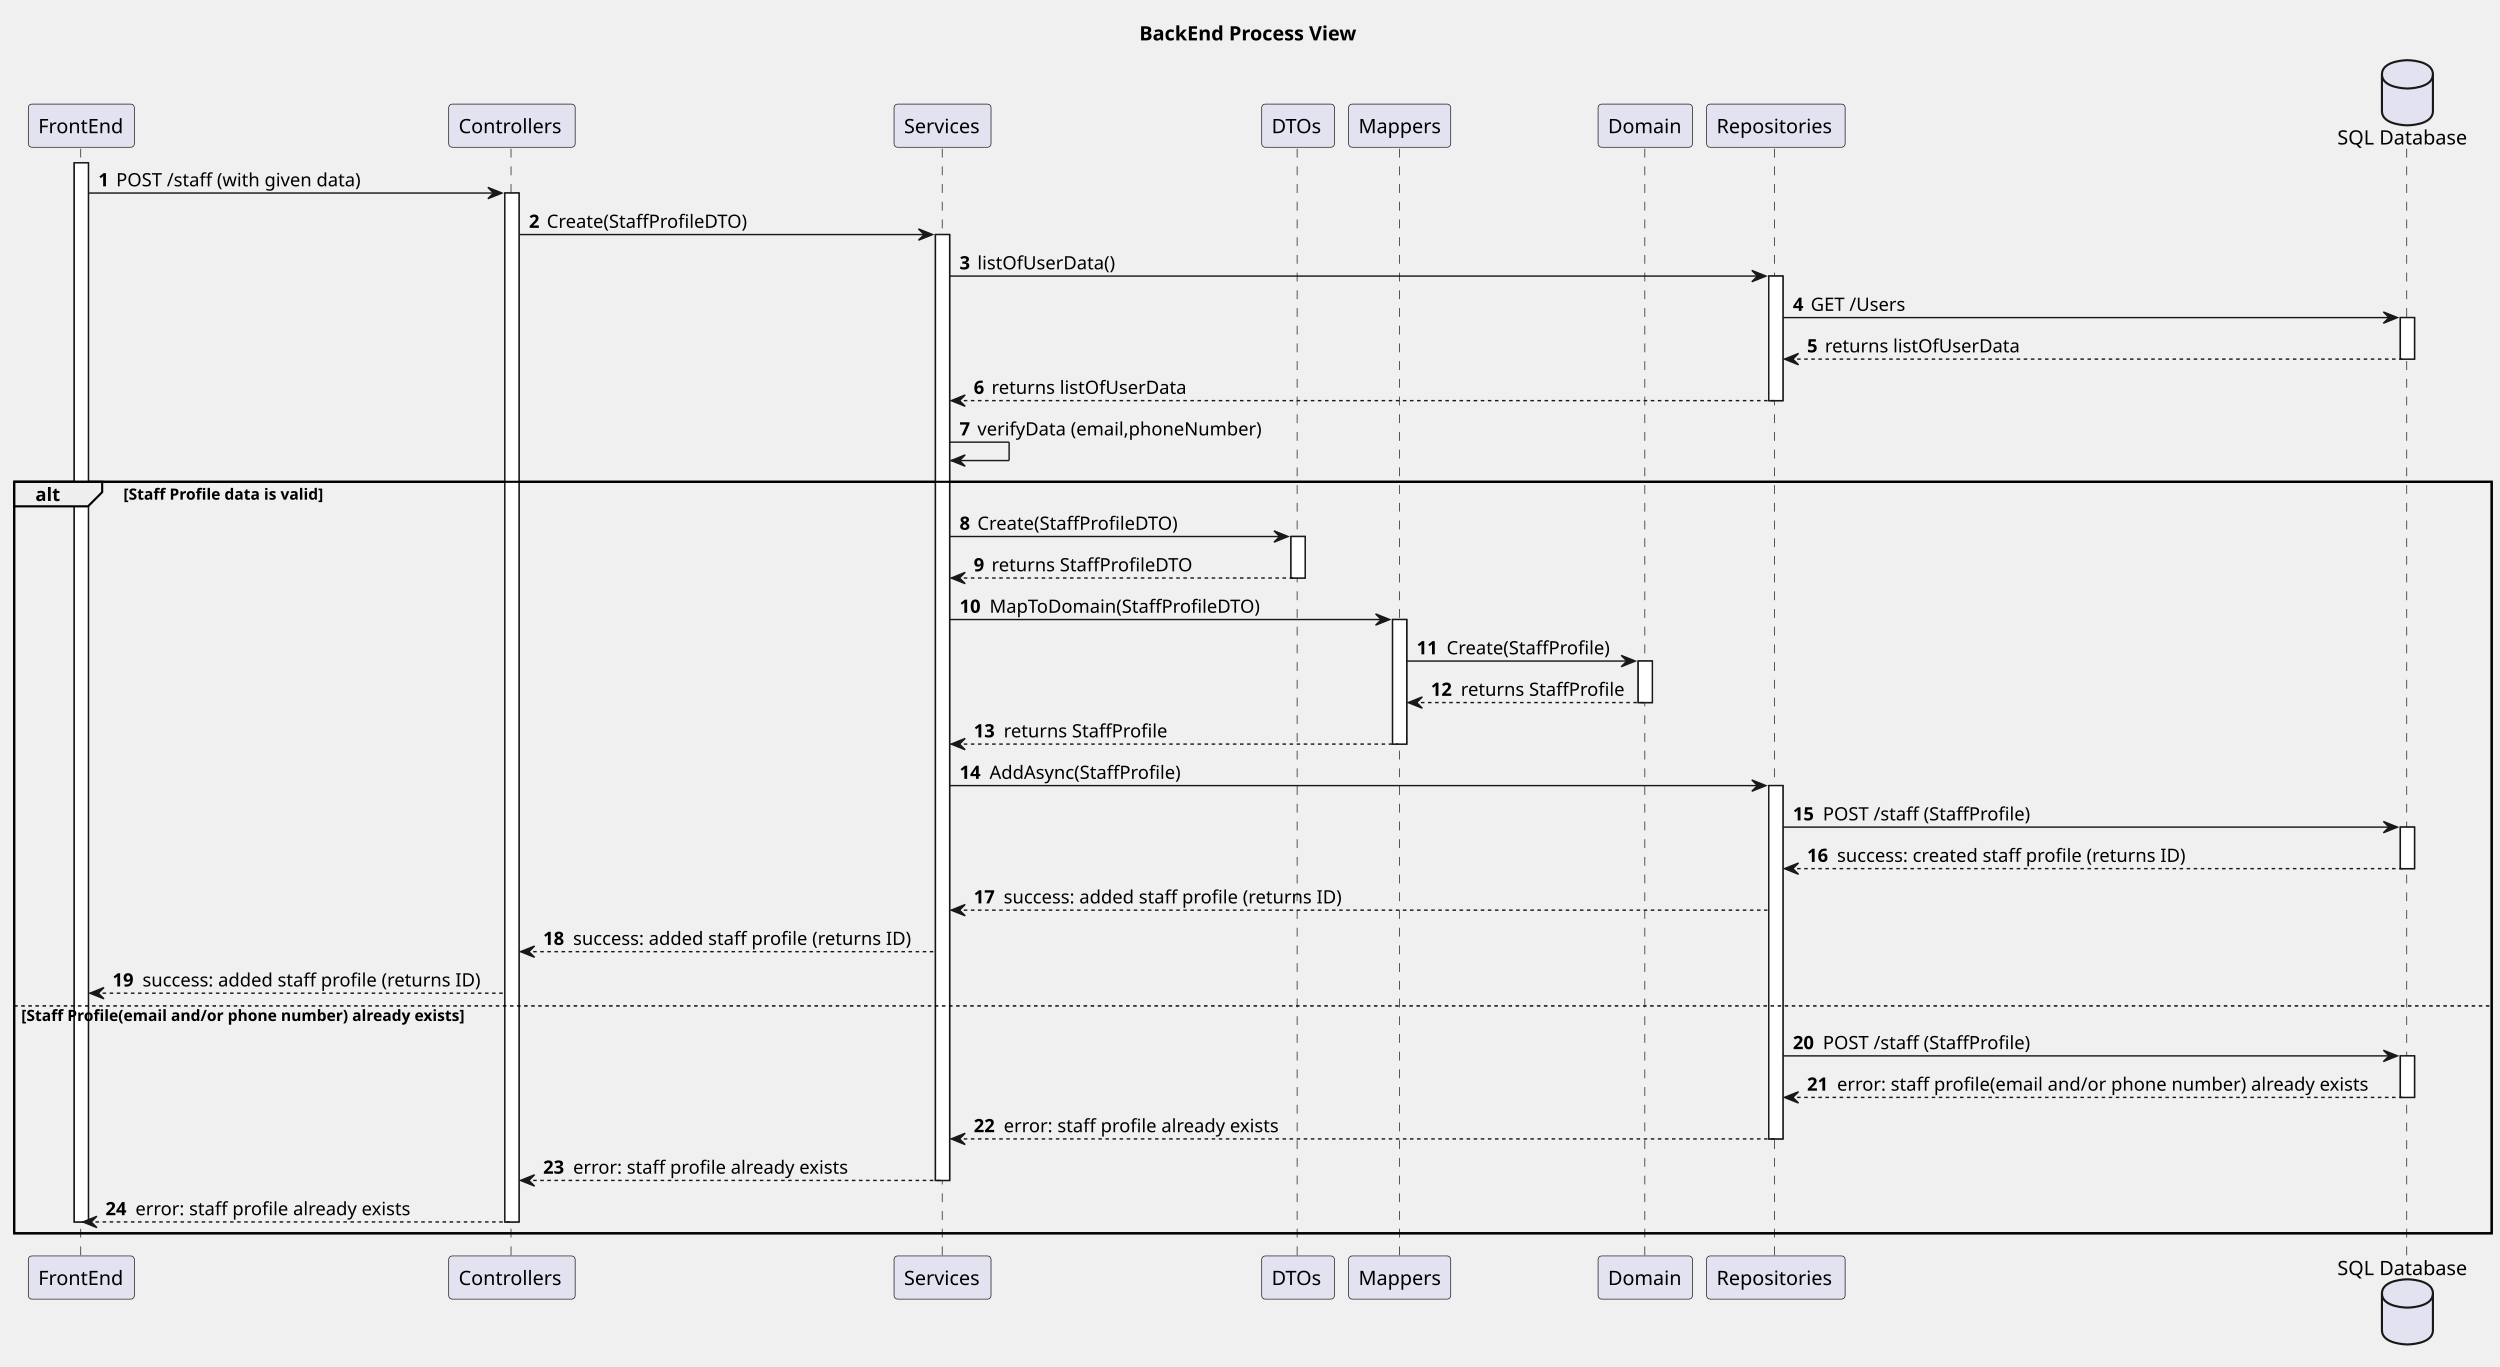
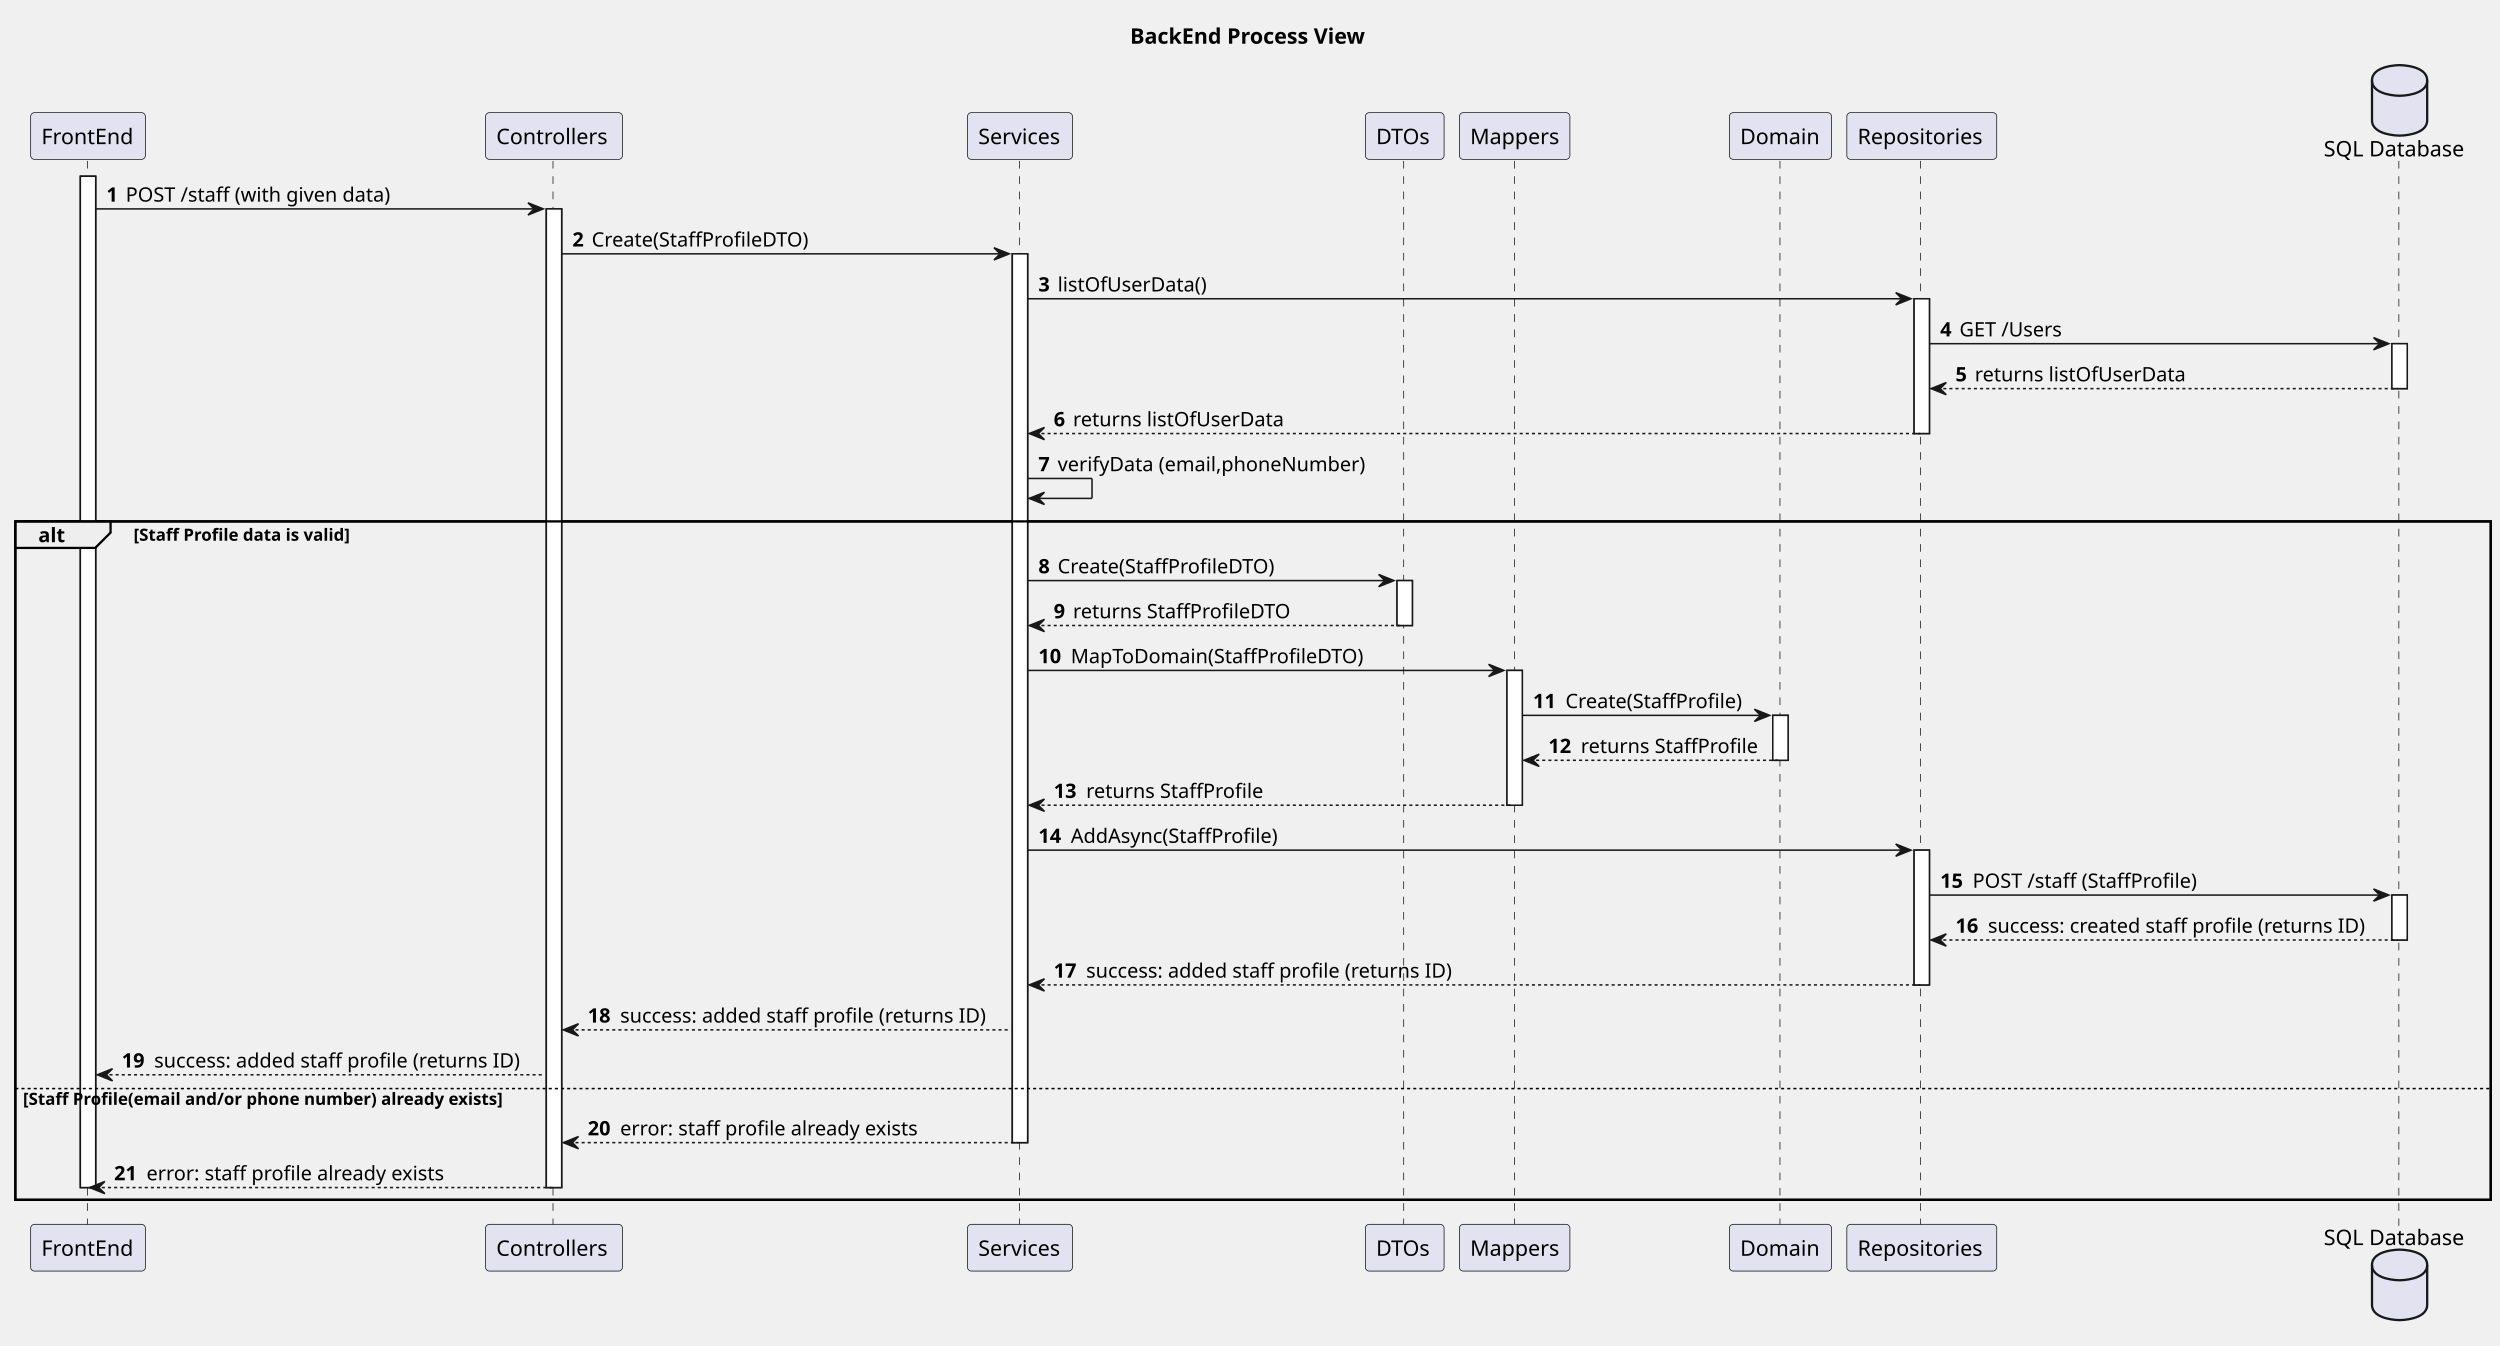
- <svg xmlns="http://www.w3.org/2000/svg" contentStyleType="text/css" height="772.8px" preserveAspectRatio="none" style="width:1412px;height:772px;background:#FFFFFF;" version="1.1" viewBox="0 0 1412 772" width="1412.8px" zoomAndPan="magnify">
+ <svg xmlns="http://www.w3.org/2000/svg" contentStyleType="text/css" height="878px" preserveAspectRatio="none" style="width:1631px;height:878px;background:#FFFFFF;" version="1.1" viewBox="0 0 1631 878" width="1631px" zoomAndPan="magnify">
  <defs />
  <g>
-     <text fill="#000000" font-family="sans-serif" font-size="11.2" font-weight="bold" lengthAdjust="spacing" textLength="127.57" x="643.47" y="22.828">BackEnd Process View</text>
-     <rect fill="#FFFFFF" height="598.175" style="stroke:#181818;stroke-width:0.8;" width="8" x="41.939" y="91.981" />
-     <rect fill="#FFFFFF" height="581.127" style="stroke:#181818;stroke-width:0.8;" width="8" x="285.143" y="109.03" />
-     <rect fill="#FFFFFF" height="534.23" style="stroke:#181818;stroke-width:0.8;" width="8" x="528.346" y="132.478" />
-     <rect fill="#FFFFFF" height="23.448" style="stroke:#181818;stroke-width:0.8;" width="8" x="729.153" y="303.017" />
-     <rect fill="#FFFFFF" height="70.345" style="stroke:#181818;stroke-width:0.8;" width="8" x="786.525" y="349.914" />
-     <rect fill="#FFFFFF" height="23.448" style="stroke:#181818;stroke-width:0.8;" width="8" x="925.246" y="373.363" />
-     <rect fill="#FFFFFF" height="70.345" style="stroke:#181818;stroke-width:0.8;" width="8" x="999.014" y="155.927" />
-     <rect fill="#FFFFFF" height="199.552" style="stroke:#181818;stroke-width:0.8;" width="8" x="999.014" y="443.708" />
-     <rect fill="#FFFFFF" height="23.448" style="stroke:#181818;stroke-width:0.8;" width="8" x="1355.719" y="179.375" />
-     <rect fill="#FFFFFF" height="23.448" style="stroke:#181818;stroke-width:0.8;" width="8" x="1355.719" y="467.156" />
-     <rect fill="#FFFFFF" height="23.448" style="stroke:#181818;stroke-width:0.8;" width="8" x="1355.719" y="596.362" />
-     <rect fill="none" height="424.436" style="stroke:#000000;stroke-width:1.2;" width="1399.309" x="8" y="272.12" />
-     <line style="stroke:#181818;stroke-width:0.4;stroke-dasharray:5.0,5.0;" x1="45.6" x2="45.6" y1="83.981" y2="710.156" />
-     <line style="stroke:#181818;stroke-width:0.4;stroke-dasharray:5.0,5.0;" x1="288.623" x2="288.623" y1="83.981" y2="710.156" />
-     <line style="stroke:#181818;stroke-width:0.4;stroke-dasharray:5.0,5.0;" x1="532.159" x2="532.159" y1="83.981" y2="710.156" />
-     <line style="stroke:#181818;stroke-width:0.4;stroke-dasharray:5.0,5.0;" x1="732.612" x2="732.612" y1="83.981" y2="710.156" />
-     <line style="stroke:#181818;stroke-width:0.4;stroke-dasharray:5.0,5.0;" x1="790.494" x2="790.494" y1="83.981" y2="710.156" />
-     <line style="stroke:#181818;stroke-width:0.4;stroke-dasharray:5.0,5.0;" x1="928.997" x2="928.997" y1="83.981" y2="710.156" />
-     <line style="stroke:#181818;stroke-width:0.4;stroke-dasharray:5.0,5.0;" x1="1002.296" x2="1002.296" y1="83.981" y2="710.156" />
-     <line style="stroke:#181818;stroke-width:0.4;stroke-dasharray:5.0,5.0;" x1="1359.329" x2="1359.329" y1="83.981" y2="710.156" />
-     <rect fill="#E2E2F0" height="24.391" rx="2" ry="2" style="stroke:#181818;stroke-width:0.4;" width="59.877" x="16" y="58.791" />
-     <text fill="#000000" font-family="sans-serif" font-size="11.2" lengthAdjust="spacing" textLength="48.677" x="21.6" y="75.219">FrontEnd</text>
-     <rect fill="#E2E2F0" height="24.391" rx="2" ry="2" style="stroke:#181818;stroke-width:0.4;" width="59.877" x="16" y="709.356" />
-     <text fill="#000000" font-family="sans-serif" font-size="11.2" lengthAdjust="spacing" textLength="48.677" x="21.6" y="725.784">FrontEnd</text>
-     <rect fill="#E2E2F0" height="24.391" rx="2" ry="2" style="stroke:#181818;stroke-width:0.4;" width="71.438" x="253.423" y="58.791" />
-     <text fill="#000000" font-family="sans-serif" font-size="11.2" lengthAdjust="spacing" textLength="60.238" x="259.023" y="75.219">Controllers</text>
-     <rect fill="#E2E2F0" height="24.391" rx="2" ry="2" style="stroke:#181818;stroke-width:0.4;" width="71.438" x="253.423" y="709.356" />
-     <text fill="#000000" font-family="sans-serif" font-size="11.2" lengthAdjust="spacing" textLength="60.238" x="259.023" y="725.784">Controllers</text>
-     <rect fill="#E2E2F0" height="24.391" rx="2" ry="2" style="stroke:#181818;stroke-width:0.4;" width="54.775" x="504.959" y="58.791" />
-     <text fill="#000000" font-family="sans-serif" font-size="11.2" lengthAdjust="spacing" textLength="43.575" x="510.559" y="75.219">Services</text>
-     <rect fill="#E2E2F0" height="24.391" rx="2" ry="2" style="stroke:#181818;stroke-width:0.4;" width="54.775" x="504.959" y="709.356" />
-     <text fill="#000000" font-family="sans-serif" font-size="11.2" lengthAdjust="spacing" textLength="43.575" x="510.559" y="725.784">Services</text>
-     <rect fill="#E2E2F0" height="24.391" rx="2" ry="2" style="stroke:#181818;stroke-width:0.4;" width="41.081" x="712.612" y="58.791" />
-     <text fill="#000000" font-family="sans-serif" font-size="11.2" lengthAdjust="spacing" textLength="29.881" x="718.212" y="75.219">DTOs</text>
-     <rect fill="#E2E2F0" height="24.391" rx="2" ry="2" style="stroke:#181818;stroke-width:0.4;" width="41.081" x="712.612" y="709.356" />
-     <text fill="#000000" font-family="sans-serif" font-size="11.2" lengthAdjust="spacing" textLength="29.881" x="718.212" y="725.784">DTOs</text>
-     <rect fill="#E2E2F0" height="24.391" rx="2" ry="2" style="stroke:#181818;stroke-width:0.4;" width="57.663" x="761.694" y="58.791" />
-     <text fill="#000000" font-family="sans-serif" font-size="11.2" lengthAdjust="spacing" textLength="46.462" x="767.294" y="75.219">Mappers</text>
-     <rect fill="#E2E2F0" height="24.391" rx="2" ry="2" style="stroke:#181818;stroke-width:0.4;" width="57.663" x="761.694" y="709.356" />
-     <text fill="#000000" font-family="sans-serif" font-size="11.2" lengthAdjust="spacing" textLength="46.462" x="767.294" y="725.784">Mappers</text>
-     <rect fill="#E2E2F0" height="24.391" rx="2" ry="2" style="stroke:#181818;stroke-width:0.4;" width="53.298" x="902.597" y="58.791" />
-     <text fill="#000000" font-family="sans-serif" font-size="11.2" lengthAdjust="spacing" textLength="42.098" x="908.197" y="75.219">Domain</text>
-     <rect fill="#E2E2F0" height="24.391" rx="2" ry="2" style="stroke:#181818;stroke-width:0.4;" width="53.298" x="902.597" y="709.356" />
-     <text fill="#000000" font-family="sans-serif" font-size="11.2" lengthAdjust="spacing" textLength="42.098" x="908.197" y="725.784">Domain</text>
-     <rect fill="#E2E2F0" height="24.391" rx="2" ry="2" style="stroke:#181818;stroke-width:0.4;" width="78.236" x="963.896" y="58.791" />
-     <text fill="#000000" font-family="sans-serif" font-size="11.2" lengthAdjust="spacing" textLength="67.036" x="969.496" y="75.219">Repositories</text>
-     <rect fill="#E2E2F0" height="24.391" rx="2" ry="2" style="stroke:#181818;stroke-width:0.4;" width="78.236" x="963.896" y="709.356" />
-     <text fill="#000000" font-family="sans-serif" font-size="11.2" lengthAdjust="spacing" textLength="67.036" x="969.496" y="725.784">Repositories</text>
-     <text fill="#000000" font-family="sans-serif" font-size="11.2" lengthAdjust="spacing" textLength="74.38" x="1320.129" y="81.619">SQL Database</text>
-     <path d="M1345.319,41.991 C1345.319,33.991 1359.719,33.991 1359.719,33.991 C1359.719,33.991 1374.119,33.991 1374.119,41.991 L1374.119,62.791 C1374.119,70.791 1359.719,70.791 1359.719,70.791 C1359.719,70.791 1345.319,70.791 1345.319,62.791 L1345.319,41.991 " fill="#E2E2F0" style="stroke:#181818;stroke-width:1.2;" />
-     <path d="M1345.319,41.991 C1345.319,49.991 1359.719,49.991 1359.719,49.991 C1359.719,49.991 1374.119,49.991 1374.119,41.991 " fill="none" style="stroke:#181818;stroke-width:1.2;" />
-     <text fill="#000000" font-family="sans-serif" font-size="11.2" lengthAdjust="spacing" textLength="74.38" x="1320.129" y="720.184">SQL Database</text>
-     <path d="M1345.319,730.547 C1345.319,722.547 1359.719,722.547 1359.719,722.547 C1359.719,722.547 1374.119,722.547 1374.119,730.547 L1374.119,751.347 C1374.119,759.347 1359.719,759.347 1359.719,759.347 C1359.719,759.347 1345.319,759.347 1345.319,751.347 L1345.319,730.547 " fill="#E2E2F0" style="stroke:#181818;stroke-width:1.2;" />
-     <path d="M1345.319,730.547 C1345.319,738.547 1359.719,738.547 1359.719,738.547 C1359.719,738.547 1374.119,738.547 1374.119,730.547 " fill="none" style="stroke:#181818;stroke-width:1.2;" />
-     <rect fill="#FFFFFF" height="598.175" style="stroke:#181818;stroke-width:0.8;" width="8" x="41.939" y="91.981" />
-     <rect fill="#FFFFFF" height="581.127" style="stroke:#181818;stroke-width:0.8;" width="8" x="285.143" y="109.03" />
-     <rect fill="#FFFFFF" height="534.23" style="stroke:#181818;stroke-width:0.8;" width="8" x="528.346" y="132.478" />
-     <rect fill="#FFFFFF" height="23.448" style="stroke:#181818;stroke-width:0.8;" width="8" x="729.153" y="303.017" />
-     <rect fill="#FFFFFF" height="70.345" style="stroke:#181818;stroke-width:0.8;" width="8" x="786.525" y="349.914" />
-     <rect fill="#FFFFFF" height="23.448" style="stroke:#181818;stroke-width:0.8;" width="8" x="925.246" y="373.363" />
-     <rect fill="#FFFFFF" height="70.345" style="stroke:#181818;stroke-width:0.8;" width="8" x="999.014" y="155.927" />
-     <rect fill="#FFFFFF" height="199.552" style="stroke:#181818;stroke-width:0.8;" width="8" x="999.014" y="443.708" />
-     <rect fill="#FFFFFF" height="23.448" style="stroke:#181818;stroke-width:0.8;" width="8" x="1355.719" y="179.375" />
-     <rect fill="#FFFFFF" height="23.448" style="stroke:#181818;stroke-width:0.8;" width="8" x="1355.719" y="467.156" />
-     <rect fill="#FFFFFF" height="23.448" style="stroke:#181818;stroke-width:0.8;" width="8" x="1355.719" y="596.362" />
-     <polygon fill="#181818" points="275.543,105.83,283.543,109.03,275.543,112.23,278.743,109.03" style="stroke:#181818;stroke-width:0.8;" />
-     <line style="stroke:#181818;stroke-width:0.8;" x1="49.939" x2="280.343" y1="109.03" y2="109.03" />
-     <text fill="#000000" font-family="sans-serif" font-size="10.4" font-weight="bold" lengthAdjust="spacing" textLength="6.861" x="55.539" y="105.236">1</text>
-     <text fill="#000000" font-family="sans-serif" font-size="10.4" lengthAdjust="spacing" textLength="144.376" x="65.599" y="105.236">POST /staff (with given data)</text>
-     <polygon fill="#181818" points="518.746,129.278,526.746,132.478,518.746,135.678,521.947,132.478" style="stroke:#181818;stroke-width:0.8;" />
-     <line style="stroke:#181818;stroke-width:0.8;" x1="293.143" x2="523.547" y1="132.478" y2="132.478" />
-     <text fill="#000000" font-family="sans-serif" font-size="10.4" font-weight="bold" lengthAdjust="spacing" textLength="6.861" x="298.743" y="128.684">2</text>
-     <text fill="#000000" font-family="sans-serif" font-size="10.4" lengthAdjust="spacing" textLength="116.787" x="308.803" y="128.684">Create(StaffProfileDTO)</text>
-     <polygon fill="#181818" points="989.414,152.727,997.414,155.927,989.414,159.127,992.614,155.927" style="stroke:#181818;stroke-width:0.8;" />
-     <line style="stroke:#181818;stroke-width:0.8;" x1="536.346" x2="994.214" y1="155.927" y2="155.927" />
-     <text fill="#000000" font-family="sans-serif" font-size="10.4" font-weight="bold" lengthAdjust="spacing" textLength="6.861" x="541.947" y="152.133">3</text>
-     <text fill="#000000" font-family="sans-serif" font-size="10.4" lengthAdjust="spacing" textLength="79.594" x="552.007" y="152.133">listOfUserData()</text>
-     <polygon fill="#181818" points="1346.119,176.175,1354.119,179.375,1346.119,182.575,1349.319,179.375" style="stroke:#181818;stroke-width:0.8;" />
-     <line style="stroke:#181818;stroke-width:0.8;" x1="1007.014" x2="1350.919" y1="179.375" y2="179.375" />
-     <text fill="#000000" font-family="sans-serif" font-size="10.4" font-weight="bold" lengthAdjust="spacing" textLength="6.861" x="1012.614" y="175.581">4</text>
-     <text fill="#000000" font-family="sans-serif" font-size="10.4" lengthAdjust="spacing" textLength="56.332" x="1022.674" y="175.581">GET /Users</text>
-     <polygon fill="#181818" points="1015.814,199.623,1007.814,202.823,1015.814,206.023,1012.614,202.823" style="stroke:#181818;stroke-width:0.8;" />
-     <line style="stroke:#181818;stroke-width:0.8;stroke-dasharray:2.0,2.0;" x1="1011.014" x2="1358.919" y1="202.823" y2="202.823" />
-     <text fill="#000000" font-family="sans-serif" font-size="10.4" font-weight="bold" lengthAdjust="spacing" textLength="6.861" x="1020.614" y="199.03">5</text>
-     <text fill="#000000" font-family="sans-serif" font-size="10.4" lengthAdjust="spacing" textLength="112.526" x="1030.674" y="199.03">returns listOfUserData</text>
-     <polygon fill="#181818" points="545.146,223.072,537.146,226.272,545.146,229.472,541.947,226.272" style="stroke:#181818;stroke-width:0.8;" />
-     <line style="stroke:#181818;stroke-width:0.8;stroke-dasharray:2.0,2.0;" x1="540.346" x2="1002.214" y1="226.272" y2="226.272" />
-     <text fill="#000000" font-family="sans-serif" font-size="10.4" font-weight="bold" lengthAdjust="spacing" textLength="6.861" x="549.947" y="222.478">6</text>
-     <text fill="#000000" font-family="sans-serif" font-size="10.4" lengthAdjust="spacing" textLength="112.526" x="560.007" y="222.478">returns listOfUserData</text>
-     <line style="stroke:#181818;stroke-width:0.8;" x1="536.346" x2="569.947" y1="249.72" y2="249.72" />
-     <line style="stroke:#181818;stroke-width:0.8;" x1="569.947" x2="569.947" y1="249.72" y2="260.12" />
-     <line style="stroke:#181818;stroke-width:0.8;" x1="537.146" x2="569.947" y1="260.12" y2="260.12" />
-     <polygon fill="#181818" points="545.146,256.92,537.146,260.12,545.146,263.32,541.947,260.12" style="stroke:#181818;stroke-width:0.8;" />
-     <text fill="#000000" font-family="sans-serif" font-size="10.4" font-weight="bold" lengthAdjust="spacing" textLength="6.861" x="541.947" y="245.927">7</text>
-     <text fill="#000000" font-family="sans-serif" font-size="10.4" lengthAdjust="spacing" textLength="163.546" x="552.007" y="245.927">verifyData (email,phoneNumber)</text>
-     <path d="M8,272.12 L57.711,272.12 L57.711,277.969 L49.711,285.969 L8,285.969 L8,272.12 " fill="#EEEEEE" style="stroke:#000000;stroke-width:1.2;" />
-     <rect fill="none" height="424.436" style="stroke:#000000;stroke-width:1.2;" width="1399.309" x="8" y="272.12" />
-     <text fill="#000000" font-family="sans-serif" font-size="10.4" font-weight="bold" lengthAdjust="spacing" textLength="13.711" x="20" y="282.975">alt</text>
-     <text fill="#000000" font-family="sans-serif" font-size="8.8" font-weight="bold" lengthAdjust="spacing" textLength="118.263" x="69.711" y="282.228">[Staff Profile data is valid]</text>
-     <polygon fill="#181818" points="719.553,299.817,727.553,303.017,719.553,306.217,722.753,303.017" style="stroke:#181818;stroke-width:0.8;" />
-     <line style="stroke:#181818;stroke-width:0.8;" x1="536.346" x2="724.353" y1="303.017" y2="303.017" />
-     <text fill="#000000" font-family="sans-serif" font-size="10.4" font-weight="bold" lengthAdjust="spacing" textLength="6.861" x="541.947" y="299.223">8</text>
-     <text fill="#000000" font-family="sans-serif" font-size="10.4" lengthAdjust="spacing" textLength="116.787" x="552.007" y="299.223">Create(StaffProfileDTO)</text>
-     <polygon fill="#181818" points="545.146,323.266,537.146,326.466,545.146,329.666,541.947,326.466" style="stroke:#181818;stroke-width:0.8;" />
-     <line style="stroke:#181818;stroke-width:0.8;stroke-dasharray:2.0,2.0;" x1="540.346" x2="732.353" y1="326.466" y2="326.466" />
-     <text fill="#000000" font-family="sans-serif" font-size="10.4" font-weight="bold" lengthAdjust="spacing" textLength="6.861" x="549.947" y="322.672">9</text>
-     <text fill="#000000" font-family="sans-serif" font-size="10.4" lengthAdjust="spacing" textLength="117.046" x="560.007" y="322.672">returns StaffProfileDTO</text>
-     <polygon fill="#181818" points="776.925,346.714,784.925,349.914,776.925,353.114,780.125,349.914" style="stroke:#181818;stroke-width:0.8;" />
-     <line style="stroke:#181818;stroke-width:0.8;" x1="536.346" x2="781.725" y1="349.914" y2="349.914" />
-     <text fill="#000000" font-family="sans-serif" font-size="10.4" font-weight="bold" lengthAdjust="spacing" textLength="13.721" x="541.947" y="346.12">10</text>
-     <text fill="#000000" font-family="sans-serif" font-size="10.4" lengthAdjust="spacing" textLength="157.417" x="558.868" y="346.12">MapToDomain(StaffProfileDTO)</text>
-     <polygon fill="#181818" points="915.646,370.163,923.646,373.363,915.646,376.562,918.846,373.363" style="stroke:#181818;stroke-width:0.8;" />
-     <line style="stroke:#181818;stroke-width:0.8;" x1="794.525" x2="920.447" y1="373.363" y2="373.363" />
-     <text fill="#000000" font-family="sans-serif" font-size="10.4" font-weight="bold" lengthAdjust="spacing" textLength="13.721" x="800.125" y="369.569">11</text>
-     <text fill="#000000" font-family="sans-serif" font-size="10.4" lengthAdjust="spacing" textLength="94.341" x="817.046" y="369.569">Create(StaffProfile)</text>
-     <polygon fill="#181818" points="803.325,393.611,795.325,396.811,803.325,400.011,800.125,396.811" style="stroke:#181818;stroke-width:0.8;" />
-     <line style="stroke:#181818;stroke-width:0.8;stroke-dasharray:2.0,2.0;" x1="798.525" x2="928.447" y1="396.811" y2="396.811" />
-     <text fill="#000000" font-family="sans-serif" font-size="10.4" font-weight="bold" lengthAdjust="spacing" textLength="13.721" x="808.125" y="393.017">12</text>
-     <text fill="#000000" font-family="sans-serif" font-size="10.4" lengthAdjust="spacing" textLength="94.6" x="825.046" y="393.017">returns StaffProfile</text>
-     <polygon fill="#181818" points="545.146,417.059,537.146,420.259,545.146,423.459,541.947,420.259" style="stroke:#181818;stroke-width:0.8;" />
-     <line style="stroke:#181818;stroke-width:0.8;stroke-dasharray:2.0,2.0;" x1="540.346" x2="789.725" y1="420.259" y2="420.259" />
-     <text fill="#000000" font-family="sans-serif" font-size="10.4" font-weight="bold" lengthAdjust="spacing" textLength="13.721" x="549.947" y="416.466">13</text>
-     <text fill="#000000" font-family="sans-serif" font-size="10.4" lengthAdjust="spacing" textLength="94.6" x="566.868" y="416.466">returns StaffProfile</text>
-     <polygon fill="#181818" points="989.414,440.508,997.414,443.708,989.414,446.908,992.614,443.708" style="stroke:#181818;stroke-width:0.8;" />
-     <line style="stroke:#181818;stroke-width:0.8;" x1="536.346" x2="994.214" y1="443.708" y2="443.708" />
-     <text fill="#000000" font-family="sans-serif" font-size="10.4" font-weight="bold" lengthAdjust="spacing" textLength="13.721" x="541.947" y="439.914">14</text>
-     <text fill="#000000" font-family="sans-serif" font-size="10.4" lengthAdjust="spacing" textLength="111.627" x="558.868" y="439.914">AddAsync(StaffProfile)</text>
-     <polygon fill="#181818" points="1346.119,463.956,1354.119,467.156,1346.119,470.356,1349.319,467.156" style="stroke:#181818;stroke-width:0.8;" />
-     <line style="stroke:#181818;stroke-width:0.8;" x1="1007.014" x2="1350.919" y1="467.156" y2="467.156" />
-     <text fill="#000000" font-family="sans-serif" font-size="10.4" font-weight="bold" lengthAdjust="spacing" textLength="13.721" x="1012.614" y="463.363">15</text>
-     <text fill="#000000" font-family="sans-serif" font-size="10.4" lengthAdjust="spacing" textLength="122.291" x="1029.535" y="463.363">POST /staff (StaffProfile)</text>
-     <polygon fill="#181818" points="1015.814,487.405,1007.814,490.605,1015.814,493.805,1012.614,490.605" style="stroke:#181818;stroke-width:0.8;" />
-     <line style="stroke:#181818;stroke-width:0.8;stroke-dasharray:2.0,2.0;" x1="1011.014" x2="1358.919" y1="490.605" y2="490.605" />
-     <text fill="#000000" font-family="sans-serif" font-size="10.4" font-weight="bold" lengthAdjust="spacing" textLength="13.721" x="1020.614" y="486.811">16</text>
-     <text fill="#000000" font-family="sans-serif" font-size="10.4" lengthAdjust="spacing" textLength="205.258" x="1037.535" y="486.811">success: created staff profile (returns ID)</text>
-     <polygon fill="#181818" points="545.146,510.853,537.146,514.053,545.146,517.253,541.947,514.053" style="stroke:#181818;stroke-width:0.8;" />
-     <line style="stroke:#181818;stroke-width:0.8;stroke-dasharray:2.0,2.0;" x1="540.346" x2="998.214" y1="514.053" y2="514.053" />
-     <text fill="#000000" font-family="sans-serif" font-size="10.4" font-weight="bold" lengthAdjust="spacing" textLength="13.721" x="549.947" y="510.259">17</text>
-     <text fill="#000000" font-family="sans-serif" font-size="10.4" lengthAdjust="spacing" textLength="199.083" x="566.868" y="510.259">success: added staff profile (returns ID)</text>
-     <polygon fill="#181818" points="301.943,534.302,293.943,537.502,301.943,540.702,298.743,537.502" style="stroke:#181818;stroke-width:0.8;" />
-     <line style="stroke:#181818;stroke-width:0.8;stroke-dasharray:2.0,2.0;" x1="297.143" x2="527.547" y1="537.502" y2="537.502" />
-     <text fill="#000000" font-family="sans-serif" font-size="10.4" font-weight="bold" lengthAdjust="spacing" textLength="13.721" x="306.743" y="533.708">18</text>
-     <text fill="#000000" font-family="sans-serif" font-size="10.4" lengthAdjust="spacing" textLength="199.083" x="323.664" y="533.708">success: added staff profile (returns ID)</text>
-     <polygon fill="#181818" points="58.739,557.75,50.739,560.95,58.739,564.15,55.539,560.95" style="stroke:#181818;stroke-width:0.8;" />
-     <line style="stroke:#181818;stroke-width:0.8;stroke-dasharray:2.0,2.0;" x1="53.939" x2="284.343" y1="560.95" y2="560.95" />
-     <text fill="#000000" font-family="sans-serif" font-size="10.4" font-weight="bold" lengthAdjust="spacing" textLength="13.721" x="63.539" y="557.156">19</text>
-     <text fill="#000000" font-family="sans-serif" font-size="10.4" lengthAdjust="spacing" textLength="199.083" x="80.46" y="557.156">success: added staff profile (returns ID)</text>
-     <line style="stroke:#000000;stroke-width:0.8;stroke-dasharray:2.0,2.0;" x1="8" x2="1407.309" y1="568.15" y2="568.15" />
-     <text fill="#000000" font-family="sans-serif" font-size="8.8" font-weight="bold" lengthAdjust="spacing" textLength="260.33" x="12" y="576.658">[Staff Profile(email and/or phone number) already exists]</text>
-     <polygon fill="#181818" points="1346.119,593.163,1354.119,596.362,1346.119,599.562,1349.319,596.362" style="stroke:#181818;stroke-width:0.8;" />
-     <line style="stroke:#181818;stroke-width:0.8;" x1="1007.014" x2="1350.919" y1="596.362" y2="596.362" />
-     <text fill="#000000" font-family="sans-serif" font-size="10.4" font-weight="bold" lengthAdjust="spacing" textLength="13.721" x="1012.614" y="592.569">20</text>
-     <text fill="#000000" font-family="sans-serif" font-size="10.4" lengthAdjust="spacing" textLength="122.291" x="1029.535" y="592.569">POST /staff (StaffProfile)</text>
-     <polygon fill="#181818" points="1015.814,616.611,1007.814,619.811,1015.814,623.011,1012.614,619.811" style="stroke:#181818;stroke-width:0.8;" />
-     <line style="stroke:#181818;stroke-width:0.8;stroke-dasharray:2.0,2.0;" x1="1011.014" x2="1358.919" y1="619.811" y2="619.811" />
-     <text fill="#000000" font-family="sans-serif" font-size="10.4" font-weight="bold" lengthAdjust="spacing" textLength="13.721" x="1020.614" y="616.017">21</text>
-     <text fill="#000000" font-family="sans-serif" font-size="10.4" lengthAdjust="spacing" textLength="312.584" x="1037.535" y="616.017">error: staff profile(email and/or phone number) already exists</text>
-     <polygon fill="#181818" points="545.146,640.059,537.146,643.259,545.146,646.459,541.947,643.259" style="stroke:#181818;stroke-width:0.8;" />
-     <line style="stroke:#181818;stroke-width:0.8;stroke-dasharray:2.0,2.0;" x1="540.346" x2="1002.214" y1="643.259" y2="643.259" />
-     <text fill="#000000" font-family="sans-serif" font-size="10.4" font-weight="bold" lengthAdjust="spacing" textLength="13.721" x="549.947" y="639.466">22</text>
-     <text fill="#000000" font-family="sans-serif" font-size="10.4" lengthAdjust="spacing" textLength="162.998" x="566.868" y="639.466">error: staff profile already exists</text>
-     <polygon fill="#181818" points="301.943,663.508,293.943,666.708,301.943,669.908,298.743,666.708" style="stroke:#181818;stroke-width:0.8;" />
-     <line style="stroke:#181818;stroke-width:0.8;stroke-dasharray:2.0,2.0;" x1="297.143" x2="531.547" y1="666.708" y2="666.708" />
-     <text fill="#000000" font-family="sans-serif" font-size="10.4" font-weight="bold" lengthAdjust="spacing" textLength="13.721" x="306.743" y="662.914">23</text>
-     <text fill="#000000" font-family="sans-serif" font-size="10.4" lengthAdjust="spacing" textLength="162.998" x="323.664" y="662.914">error: staff profile already exists</text>
-     <polygon fill="#181818" points="54.739,686.956,46.739,690.156,54.739,693.356,51.539,690.156" style="stroke:#181818;stroke-width:0.8;" />
-     <line style="stroke:#181818;stroke-width:0.8;stroke-dasharray:2.0,2.0;" x1="49.939" x2="288.343" y1="690.156" y2="690.156" />
-     <text fill="#000000" font-family="sans-serif" font-size="10.4" font-weight="bold" lengthAdjust="spacing" textLength="13.721" x="59.539" y="686.362">24</text>
-     <text fill="#000000" font-family="sans-serif" font-size="10.4" lengthAdjust="spacing" textLength="162.998" x="76.46" y="686.362">error: staff profile already exists</text>
+     <text fill="#000000" font-family="sans-serif" font-size="14" font-weight="bold" lengthAdjust="spacing" textLength="159.462" x="737.258" y="28.535">BackEnd Process View</text>
+     <rect fill="#FFFFFF" height="659.787" style="stroke:#181818;stroke-width:1.0;" width="10" x="52.423" y="114.977" />
+     <rect fill="#FFFFFF" height="638.477" style="stroke:#181818;stroke-width:1.0;" width="10" x="356.428" y="136.287" />
+     <rect fill="#FFFFFF" height="579.856" style="stroke:#181818;stroke-width:1.0;" width="10" x="660.433" y="165.598" />
+     <rect fill="#FFFFFF" height="29.311" style="stroke:#181818;stroke-width:1.0;" width="10" x="911.441" y="378.772" />
+     <rect fill="#FFFFFF" height="87.932" style="stroke:#181818;stroke-width:1.0;" width="10" x="983.156" y="437.393" />
+     <rect fill="#FFFFFF" height="29.311" style="stroke:#181818;stroke-width:1.0;" width="10" x="1156.558" y="466.703" />
+     <rect fill="#FFFFFF" height="87.932" style="stroke:#181818;stroke-width:1.0;" width="10" x="1248.767" y="194.908" />
+     <rect fill="#FFFFFF" height="87.932" style="stroke:#181818;stroke-width:1.0;" width="10" x="1248.767" y="554.635" />
+     <rect fill="#FFFFFF" height="29.311" style="stroke:#181818;stroke-width:1.0;" width="10" x="1560.491" y="224.219" />
+     <rect fill="#FFFFFF" height="29.311" style="stroke:#181818;stroke-width:1.0;" width="10" x="1560.491" y="583.945" />
+     <rect fill="none" height="442.613" style="stroke:#000000;stroke-width:1.5;" width="1614.978" x="10" y="340.15" />
+     <line style="stroke:#181818;stroke-width:0.5;stroke-dasharray:5.0,5.0;" x1="57" x2="57" y1="104.977" y2="799.764" />
+     <line style="stroke:#181818;stroke-width:0.5;stroke-dasharray:5.0,5.0;" x1="360.779" x2="360.779" y1="104.977" y2="799.764" />
+     <line style="stroke:#181818;stroke-width:0.5;stroke-dasharray:5.0,5.0;" x1="665.199" x2="665.199" y1="104.977" y2="799.764" />
+     <line style="stroke:#181818;stroke-width:0.5;stroke-dasharray:5.0,5.0;" x1="915.766" x2="915.766" y1="104.977" y2="799.764" />
+     <line style="stroke:#181818;stroke-width:0.5;stroke-dasharray:5.0,5.0;" x1="988.117" x2="988.117" y1="104.977" y2="799.764" />
+     <line style="stroke:#181818;stroke-width:0.5;stroke-dasharray:5.0,5.0;" x1="1161.247" x2="1161.247" y1="104.977" y2="799.764" />
+     <line style="stroke:#181818;stroke-width:0.5;stroke-dasharray:5.0,5.0;" x1="1252.87" x2="1252.87" y1="104.977" y2="799.764" />
+     <line style="stroke:#181818;stroke-width:0.5;stroke-dasharray:5.0,5.0;" x1="1565.003" x2="1565.003" y1="104.977" y2="799.764" />
+     <rect fill="#E2E2F0" height="30.488" rx="2.5" ry="2.5" style="stroke:#181818;stroke-width:0.5;" width="74.847" x="20" y="73.488" />
+     <text fill="#000000" font-family="sans-serif" font-size="14" lengthAdjust="spacing" textLength="60.847" x="27" y="94.023">FrontEnd</text>
+     <rect fill="#E2E2F0" height="30.488" rx="2.5" ry="2.5" style="stroke:#181818;stroke-width:0.5;" width="74.847" x="20" y="798.764" />
+     <text fill="#000000" font-family="sans-serif" font-size="14" lengthAdjust="spacing" textLength="60.847" x="27" y="819.299">FrontEnd</text>
+     <rect fill="#E2E2F0" height="30.488" rx="2.5" ry="2.5" style="stroke:#181818;stroke-width:0.5;" width="89.298" x="316.779" y="73.488" />
+     <text fill="#000000" font-family="sans-serif" font-size="14" lengthAdjust="spacing" textLength="75.298" x="323.779" y="94.023">Controllers</text>
+     <rect fill="#E2E2F0" height="30.488" rx="2.5" ry="2.5" style="stroke:#181818;stroke-width:0.5;" width="89.298" x="316.779" y="798.764" />
+     <text fill="#000000" font-family="sans-serif" font-size="14" lengthAdjust="spacing" textLength="75.298" x="323.779" y="819.299">Controllers</text>
+     <rect fill="#E2E2F0" height="30.488" rx="2.5" ry="2.5" style="stroke:#181818;stroke-width:0.5;" width="68.469" x="631.199" y="73.488" />
+     <text fill="#000000" font-family="sans-serif" font-size="14" lengthAdjust="spacing" textLength="54.469" x="638.199" y="94.023">Services</text>
+     <rect fill="#E2E2F0" height="30.488" rx="2.5" ry="2.5" style="stroke:#181818;stroke-width:0.5;" width="68.469" x="631.199" y="798.764" />
+     <text fill="#000000" font-family="sans-serif" font-size="14" lengthAdjust="spacing" textLength="54.469" x="638.199" y="819.299">Services</text>
+     <rect fill="#E2E2F0" height="30.488" rx="2.5" ry="2.5" style="stroke:#181818;stroke-width:0.5;" width="51.352" x="890.766" y="73.488" />
+     <text fill="#000000" font-family="sans-serif" font-size="14" lengthAdjust="spacing" textLength="37.352" x="897.766" y="94.023">DTOs</text>
+     <rect fill="#E2E2F0" height="30.488" rx="2.5" ry="2.5" style="stroke:#181818;stroke-width:0.5;" width="51.352" x="890.766" y="798.764" />
+     <text fill="#000000" font-family="sans-serif" font-size="14" lengthAdjust="spacing" textLength="37.352" x="897.766" y="819.299">DTOs</text>
+     <rect fill="#E2E2F0" height="30.488" rx="2.5" ry="2.5" style="stroke:#181818;stroke-width:0.5;" width="72.078" x="952.117" y="73.488" />
+     <text fill="#000000" font-family="sans-serif" font-size="14" lengthAdjust="spacing" textLength="58.078" x="959.117" y="94.023">Mappers</text>
+     <rect fill="#E2E2F0" height="30.488" rx="2.5" ry="2.5" style="stroke:#181818;stroke-width:0.5;" width="72.078" x="952.117" y="798.764" />
+     <text fill="#000000" font-family="sans-serif" font-size="14" lengthAdjust="spacing" textLength="58.078" x="959.117" y="819.299">Mappers</text>
+     <rect fill="#E2E2F0" height="30.488" rx="2.5" ry="2.5" style="stroke:#181818;stroke-width:0.5;" width="66.623" x="1128.247" y="73.488" />
+     <text fill="#000000" font-family="sans-serif" font-size="14" lengthAdjust="spacing" textLength="52.623" x="1135.247" y="94.023">Domain</text>
+     <rect fill="#E2E2F0" height="30.488" rx="2.5" ry="2.5" style="stroke:#181818;stroke-width:0.5;" width="66.623" x="1128.247" y="798.764" />
+     <text fill="#000000" font-family="sans-serif" font-size="14" lengthAdjust="spacing" textLength="52.623" x="1135.247" y="819.299">Domain</text>
+     <rect fill="#E2E2F0" height="30.488" rx="2.5" ry="2.5" style="stroke:#181818;stroke-width:0.5;" width="97.795" x="1204.87" y="73.488" />
+     <text fill="#000000" font-family="sans-serif" font-size="14" lengthAdjust="spacing" textLength="83.795" x="1211.87" y="94.023">Repositories</text>
+     <rect fill="#E2E2F0" height="30.488" rx="2.5" ry="2.5" style="stroke:#181818;stroke-width:0.5;" width="97.795" x="1204.87" y="798.764" />
+     <text fill="#000000" font-family="sans-serif" font-size="14" lengthAdjust="spacing" textLength="83.795" x="1211.87" y="819.299">Repositories</text>
+     <text fill="#000000" font-family="sans-serif" font-size="14" lengthAdjust="spacing" textLength="92.976" x="1516.003" y="102.023">SQL Database</text>
+     <path d="M1547.491,52.488 C1547.491,42.488 1565.491,42.488 1565.491,42.488 C1565.491,42.488 1583.491,42.488 1583.491,52.488 L1583.491,78.488 C1583.491,88.488 1565.491,88.488 1565.491,88.488 C1565.491,88.488 1547.491,88.488 1547.491,78.488 L1547.491,52.488 " fill="#E2E2F0" style="stroke:#181818;stroke-width:1.5;" />
+     <path d="M1547.491,52.488 C1547.491,62.488 1565.491,62.488 1565.491,62.488 C1565.491,62.488 1583.491,62.488 1583.491,52.488 " fill="none" style="stroke:#181818;stroke-width:1.5;" />
+     <text fill="#000000" font-family="sans-serif" font-size="14" lengthAdjust="spacing" textLength="92.976" x="1516.003" y="812.299">SQL Database</text>
+     <path d="M1547.491,825.252 C1547.491,815.252 1565.491,815.252 1565.491,815.252 C1565.491,815.252 1583.491,815.252 1583.491,825.252 L1583.491,851.252 C1583.491,861.252 1565.491,861.252 1565.491,861.252 C1565.491,861.252 1547.491,861.252 1547.491,851.252 L1547.491,825.252 " fill="#E2E2F0" style="stroke:#181818;stroke-width:1.5;" />
+     <path d="M1547.491,825.252 C1547.491,835.252 1565.491,835.252 1565.491,835.252 C1565.491,835.252 1583.491,835.252 1583.491,825.252 " fill="none" style="stroke:#181818;stroke-width:1.5;" />
+     <rect fill="#FFFFFF" height="659.787" style="stroke:#181818;stroke-width:1.0;" width="10" x="52.423" y="114.977" />
+     <rect fill="#FFFFFF" height="638.477" style="stroke:#181818;stroke-width:1.0;" width="10" x="356.428" y="136.287" />
+     <rect fill="#FFFFFF" height="579.856" style="stroke:#181818;stroke-width:1.0;" width="10" x="660.433" y="165.598" />
+     <rect fill="#FFFFFF" height="29.311" style="stroke:#181818;stroke-width:1.0;" width="10" x="911.441" y="378.772" />
+     <rect fill="#FFFFFF" height="87.932" style="stroke:#181818;stroke-width:1.0;" width="10" x="983.156" y="437.393" />
+     <rect fill="#FFFFFF" height="29.311" style="stroke:#181818;stroke-width:1.0;" width="10" x="1156.558" y="466.703" />
+     <rect fill="#FFFFFF" height="87.932" style="stroke:#181818;stroke-width:1.0;" width="10" x="1248.767" y="194.908" />
+     <rect fill="#FFFFFF" height="87.932" style="stroke:#181818;stroke-width:1.0;" width="10" x="1248.767" y="554.635" />
+     <rect fill="#FFFFFF" height="29.311" style="stroke:#181818;stroke-width:1.0;" width="10" x="1560.491" y="224.219" />
+     <rect fill="#FFFFFF" height="29.311" style="stroke:#181818;stroke-width:1.0;" width="10" x="1560.491" y="583.945" />
+     <polygon fill="#181818" points="344.428,132.287,354.428,136.287,344.428,140.287,348.428,136.287" style="stroke:#181818;stroke-width:1.0;" />
+     <line style="stroke:#181818;stroke-width:1.0;" x1="62.423" x2="350.428" y1="136.287" y2="136.287" />
+     <text fill="#000000" font-family="sans-serif" font-size="13" font-weight="bold" lengthAdjust="spacing" textLength="8.576" x="69.423" y="131.545">1</text>
+     <text fill="#000000" font-family="sans-serif" font-size="13" lengthAdjust="spacing" textLength="180.47" x="81.999" y="131.545">POST /staff (with given data)</text>
+     <polygon fill="#181818" points="648.433,161.598,658.433,165.598,648.433,169.598,652.433,165.598" style="stroke:#181818;stroke-width:1.0;" />
+     <line style="stroke:#181818;stroke-width:1.0;" x1="366.428" x2="654.433" y1="165.598" y2="165.598" />
+     <text fill="#000000" font-family="sans-serif" font-size="13" font-weight="bold" lengthAdjust="spacing" textLength="8.576" x="373.428" y="160.856">2</text>
+     <text fill="#000000" font-family="sans-serif" font-size="13" lengthAdjust="spacing" textLength="145.983" x="386.004" y="160.856">Create(StaffProfileDTO)</text>
+     <polygon fill="#181818" points="1236.767,190.908,1246.767,194.908,1236.767,198.908,1240.767,194.908" style="stroke:#181818;stroke-width:1.0;" />
+     <line style="stroke:#181818;stroke-width:1.0;" x1="670.433" x2="1242.767" y1="194.908" y2="194.908" />
+     <text fill="#000000" font-family="sans-serif" font-size="13" font-weight="bold" lengthAdjust="spacing" textLength="8.576" x="677.433" y="190.166">3</text>
+     <text fill="#000000" font-family="sans-serif" font-size="13" lengthAdjust="spacing" textLength="99.493" x="690.009" y="190.166">listOfUserData()</text>
+     <polygon fill="#181818" points="1548.491,220.219,1558.491,224.219,1548.491,228.219,1552.491,224.219" style="stroke:#181818;stroke-width:1.0;" />
+     <line style="stroke:#181818;stroke-width:1.0;" x1="1258.767" x2="1554.491" y1="224.219" y2="224.219" />
+     <text fill="#000000" font-family="sans-serif" font-size="13" font-weight="bold" lengthAdjust="spacing" textLength="8.576" x="1265.767" y="219.477">4</text>
+     <text fill="#000000" font-family="sans-serif" font-size="13" lengthAdjust="spacing" textLength="70.415" x="1278.343" y="219.477">GET /Users</text>
+     <polygon fill="#181818" points="1269.767,249.529,1259.767,253.529,1269.767,257.529,1265.767,253.529" style="stroke:#181818;stroke-width:1.0;" />
+     <line style="stroke:#181818;stroke-width:1.0;stroke-dasharray:2.0,2.0;" x1="1263.767" x2="1564.491" y1="253.529" y2="253.529" />
+     <text fill="#000000" font-family="sans-serif" font-size="13" font-weight="bold" lengthAdjust="spacing" textLength="8.576" x="1275.767" y="248.787">5</text>
+     <text fill="#000000" font-family="sans-serif" font-size="13" lengthAdjust="spacing" textLength="140.658" x="1288.343" y="248.787">returns listOfUserData</text>
+     <polygon fill="#181818" points="681.433,278.84,671.433,282.84,681.433,286.84,677.433,282.84" style="stroke:#181818;stroke-width:1.0;" />
+     <line style="stroke:#181818;stroke-width:1.0;stroke-dasharray:2.0,2.0;" x1="675.433" x2="1252.767" y1="282.84" y2="282.84" />
+     <text fill="#000000" font-family="sans-serif" font-size="13" font-weight="bold" lengthAdjust="spacing" textLength="8.576" x="687.433" y="278.098">6</text>
+     <text fill="#000000" font-family="sans-serif" font-size="13" lengthAdjust="spacing" textLength="140.658" x="700.009" y="278.098">returns listOfUserData</text>
+     <line style="stroke:#181818;stroke-width:1.0;" x1="670.433" x2="712.433" y1="312.15" y2="312.15" />
+     <line style="stroke:#181818;stroke-width:1.0;" x1="712.433" x2="712.433" y1="312.15" y2="325.15" />
+     <line style="stroke:#181818;stroke-width:1.0;" x1="671.433" x2="712.433" y1="325.15" y2="325.15" />
+     <polygon fill="#181818" points="681.433,321.15,671.433,325.15,681.433,329.15,677.433,325.15" style="stroke:#181818;stroke-width:1.0;" />
+     <text fill="#000000" font-family="sans-serif" font-size="13" font-weight="bold" lengthAdjust="spacing" textLength="8.576" x="677.433" y="307.408">7</text>
+     <text fill="#000000" font-family="sans-serif" font-size="13" lengthAdjust="spacing" textLength="204.433" x="690.009" y="307.408">verifyData (email,phoneNumber)</text>
+     <path d="M10,340.15 L72.139,340.15 L72.139,347.461 L62.139,357.461 L10,357.461 L10,340.15 " fill="#EEEEEE" style="stroke:#000000;stroke-width:1.5;" />
+     <rect fill="none" height="442.613" style="stroke:#000000;stroke-width:1.5;" width="1614.978" x="10" y="340.15" />
+     <text fill="#000000" font-family="sans-serif" font-size="13" font-weight="bold" lengthAdjust="spacing" textLength="17.139" x="25" y="353.719">alt</text>
+     <text fill="#000000" font-family="sans-serif" font-size="11" font-weight="bold" lengthAdjust="spacing" textLength="147.829" x="87.139" y="352.785">[Staff Profile data is valid]</text>
+     <polygon fill="#181818" points="899.441,374.772,909.441,378.772,899.441,382.772,903.441,378.772" style="stroke:#181818;stroke-width:1.0;" />
+     <line style="stroke:#181818;stroke-width:1.0;" x1="670.433" x2="905.441" y1="378.772" y2="378.772" />
+     <text fill="#000000" font-family="sans-serif" font-size="13" font-weight="bold" lengthAdjust="spacing" textLength="8.576" x="677.433" y="374.029">8</text>
+     <text fill="#000000" font-family="sans-serif" font-size="13" lengthAdjust="spacing" textLength="145.983" x="690.009" y="374.029">Create(StaffProfileDTO)</text>
+     <polygon fill="#181818" points="681.433,404.082,671.433,408.082,681.433,412.082,677.433,408.082" style="stroke:#181818;stroke-width:1.0;" />
+     <line style="stroke:#181818;stroke-width:1.0;stroke-dasharray:2.0,2.0;" x1="675.433" x2="915.441" y1="408.082" y2="408.082" />
+     <text fill="#000000" font-family="sans-serif" font-size="13" font-weight="bold" lengthAdjust="spacing" textLength="8.576" x="687.433" y="403.34">9</text>
+     <text fill="#000000" font-family="sans-serif" font-size="13" lengthAdjust="spacing" textLength="146.307" x="700.009" y="403.34">returns StaffProfileDTO</text>
+     <polygon fill="#181818" points="971.156,433.393,981.156,437.393,971.156,441.393,975.156,437.393" style="stroke:#181818;stroke-width:1.0;" />
+     <line style="stroke:#181818;stroke-width:1.0;" x1="670.433" x2="977.156" y1="437.393" y2="437.393" />
+     <text fill="#000000" font-family="sans-serif" font-size="13" font-weight="bold" lengthAdjust="spacing" textLength="17.151" x="677.433" y="432.65">10</text>
+     <text fill="#000000" font-family="sans-serif" font-size="13" lengthAdjust="spacing" textLength="196.771" x="698.585" y="432.65">MapToDomain(StaffProfileDTO)</text>
+     <polygon fill="#181818" points="1144.558,462.703,1154.558,466.703,1144.558,470.703,1148.558,466.703" style="stroke:#181818;stroke-width:1.0;" />
+     <line style="stroke:#181818;stroke-width:1.0;" x1="993.156" x2="1150.558" y1="466.703" y2="466.703" />
+     <text fill="#000000" font-family="sans-serif" font-size="13" font-weight="bold" lengthAdjust="spacing" textLength="17.151" x="1000.156" y="461.961">11</text>
+     <text fill="#000000" font-family="sans-serif" font-size="13" lengthAdjust="spacing" textLength="117.927" x="1021.308" y="461.961">Create(StaffProfile)</text>
+     <polygon fill="#181818" points="1004.156,492.014,994.156,496.014,1004.156,500.014,1000.156,496.014" style="stroke:#181818;stroke-width:1.0;" />
+     <line style="stroke:#181818;stroke-width:1.0;stroke-dasharray:2.0,2.0;" x1="998.156" x2="1160.558" y1="496.014" y2="496.014" />
+     <text fill="#000000" font-family="sans-serif" font-size="13" font-weight="bold" lengthAdjust="spacing" textLength="17.151" x="1010.156" y="491.272">12</text>
+     <text fill="#000000" font-family="sans-serif" font-size="13" lengthAdjust="spacing" textLength="118.251" x="1031.308" y="491.272">returns StaffProfile</text>
+     <polygon fill="#181818" points="681.433,521.324,671.433,525.324,681.433,529.324,677.433,525.324" style="stroke:#181818;stroke-width:1.0;" />
+     <line style="stroke:#181818;stroke-width:1.0;stroke-dasharray:2.0,2.0;" x1="675.433" x2="987.156" y1="525.324" y2="525.324" />
+     <text fill="#000000" font-family="sans-serif" font-size="13" font-weight="bold" lengthAdjust="spacing" textLength="17.151" x="687.433" y="520.582">13</text>
+     <text fill="#000000" font-family="sans-serif" font-size="13" lengthAdjust="spacing" textLength="118.251" x="708.585" y="520.582">returns StaffProfile</text>
+     <polygon fill="#181818" points="1236.767,550.635,1246.767,554.635,1236.767,558.635,1240.767,554.635" style="stroke:#181818;stroke-width:1.0;" />
+     <line style="stroke:#181818;stroke-width:1.0;" x1="670.433" x2="1242.767" y1="554.635" y2="554.635" />
+     <text fill="#000000" font-family="sans-serif" font-size="13" font-weight="bold" lengthAdjust="spacing" textLength="17.151" x="677.433" y="549.893">14</text>
+     <text fill="#000000" font-family="sans-serif" font-size="13" lengthAdjust="spacing" textLength="139.534" x="698.585" y="549.893">AddAsync(StaffProfile)</text>
+     <polygon fill="#181818" points="1548.491,579.945,1558.491,583.945,1548.491,587.945,1552.491,583.945" style="stroke:#181818;stroke-width:1.0;" />
+     <line style="stroke:#181818;stroke-width:1.0;" x1="1258.767" x2="1554.491" y1="583.945" y2="583.945" />
+     <text fill="#000000" font-family="sans-serif" font-size="13" font-weight="bold" lengthAdjust="spacing" textLength="17.151" x="1265.767" y="579.203">15</text>
+     <text fill="#000000" font-family="sans-serif" font-size="13" lengthAdjust="spacing" textLength="152.864" x="1286.918" y="579.203">POST /staff (StaffProfile)</text>
+     <polygon fill="#181818" points="1269.767,609.256,1259.767,613.256,1269.767,617.256,1265.767,613.256" style="stroke:#181818;stroke-width:1.0;" />
+     <line style="stroke:#181818;stroke-width:1.0;stroke-dasharray:2.0,2.0;" x1="1263.767" x2="1564.491" y1="613.256" y2="613.256" />
+     <text fill="#000000" font-family="sans-serif" font-size="13" font-weight="bold" lengthAdjust="spacing" textLength="17.151" x="1275.767" y="608.514">16</text>
+     <text fill="#000000" font-family="sans-serif" font-size="13" lengthAdjust="spacing" textLength="256.572" x="1296.918" y="608.514">success: created staff profile (returns ID)</text>
+     <polygon fill="#181818" points="681.433,638.566,671.433,642.566,681.433,646.566,677.433,642.566" style="stroke:#181818;stroke-width:1.0;" />
+     <line style="stroke:#181818;stroke-width:1.0;stroke-dasharray:2.0,2.0;" x1="675.433" x2="1252.767" y1="642.566" y2="642.566" />
+     <text fill="#000000" font-family="sans-serif" font-size="13" font-weight="bold" lengthAdjust="spacing" textLength="17.151" x="687.433" y="637.824">17</text>
+     <text fill="#000000" font-family="sans-serif" font-size="13" lengthAdjust="spacing" textLength="248.853" x="708.585" y="637.824">success: added staff profile (returns ID)</text>
+     <polygon fill="#181818" points="377.428,667.877,367.428,671.877,377.428,675.877,373.428,671.877" style="stroke:#181818;stroke-width:1.0;" />
+     <line style="stroke:#181818;stroke-width:1.0;stroke-dasharray:2.0,2.0;" x1="371.428" x2="659.433" y1="671.877" y2="671.877" />
+     <text fill="#000000" font-family="sans-serif" font-size="13" font-weight="bold" lengthAdjust="spacing" textLength="17.151" x="383.428" y="667.135">18</text>
+     <text fill="#000000" font-family="sans-serif" font-size="13" lengthAdjust="spacing" textLength="248.853" x="404.58" y="667.135">success: added staff profile (returns ID)</text>
+     <polygon fill="#181818" points="73.423,697.188,63.423,701.188,73.423,705.188,69.423,701.188" style="stroke:#181818;stroke-width:1.0;" />
+     <line style="stroke:#181818;stroke-width:1.0;stroke-dasharray:2.0,2.0;" x1="67.423" x2="355.428" y1="701.188" y2="701.188" />
+     <text fill="#000000" font-family="sans-serif" font-size="13" font-weight="bold" lengthAdjust="spacing" textLength="17.151" x="79.423" y="696.445">19</text>
+     <text fill="#000000" font-family="sans-serif" font-size="13" lengthAdjust="spacing" textLength="248.853" x="100.575" y="696.445">success: added staff profile (returns ID)</text>
+     <line style="stroke:#000000;stroke-width:1.0;stroke-dasharray:2.0,2.0;" x1="10" x2="1624.978" y1="710.188" y2="710.188" />
+     <text fill="#000000" font-family="sans-serif" font-size="11" font-weight="bold" lengthAdjust="spacing" textLength="325.413" x="15" y="720.822">[Staff Profile(email and/or phone number) already exists]</text>
+     <polygon fill="#181818" points="377.428,741.453,367.428,745.453,377.428,749.453,373.428,745.453" style="stroke:#181818;stroke-width:1.0;" />
+     <line style="stroke:#181818;stroke-width:1.0;stroke-dasharray:2.0,2.0;" x1="371.428" x2="664.433" y1="745.453" y2="745.453" />
+     <text fill="#000000" font-family="sans-serif" font-size="13" font-weight="bold" lengthAdjust="spacing" textLength="17.151" x="383.428" y="740.711">20</text>
+     <text fill="#000000" font-family="sans-serif" font-size="13" lengthAdjust="spacing" textLength="203.747" x="404.58" y="740.711">error: staff profile already exists</text>
+     <polygon fill="#181818" points="68.423,770.764,58.423,774.764,68.423,778.764,64.423,774.764" style="stroke:#181818;stroke-width:1.0;" />
+     <line style="stroke:#181818;stroke-width:1.0;stroke-dasharray:2.0,2.0;" x1="62.423" x2="360.428" y1="774.764" y2="774.764" />
+     <text fill="#000000" font-family="sans-serif" font-size="13" font-weight="bold" lengthAdjust="spacing" textLength="17.151" x="74.423" y="770.021">21</text>
+     <text fill="#000000" font-family="sans-serif" font-size="13" lengthAdjust="spacing" textLength="203.747" x="95.575" y="770.021">error: staff profile already exists</text>
  </g>
</svg>
